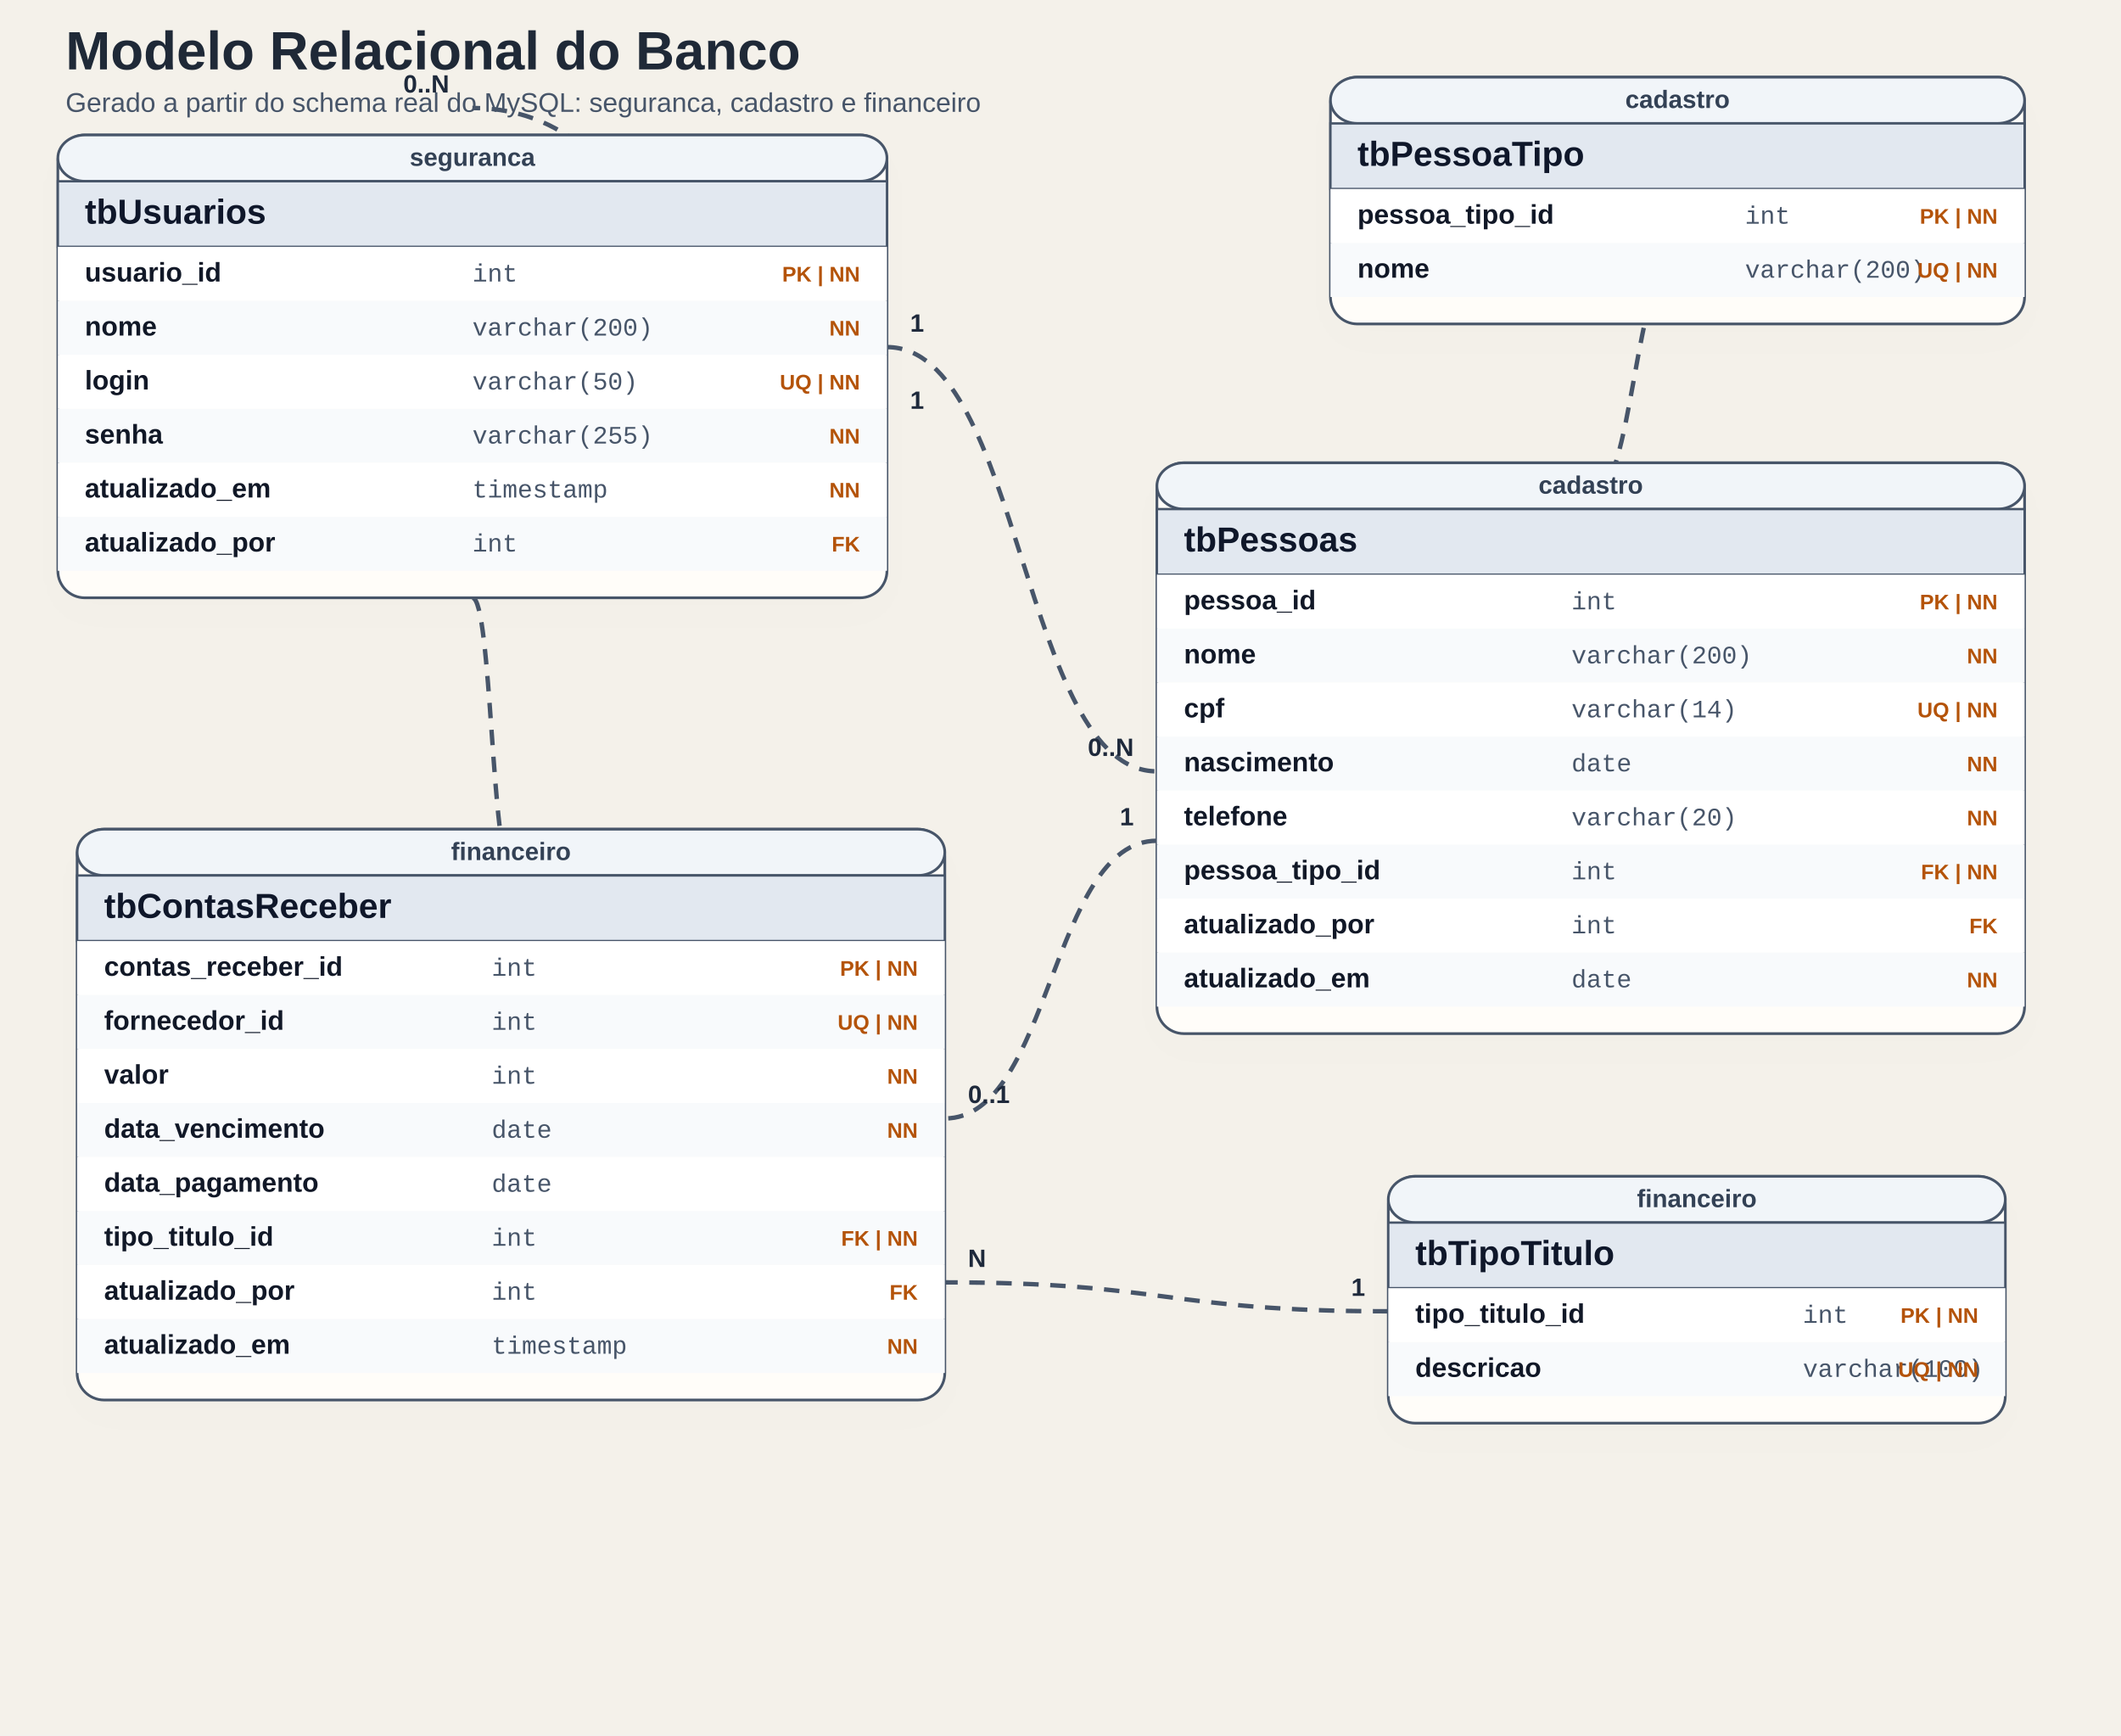
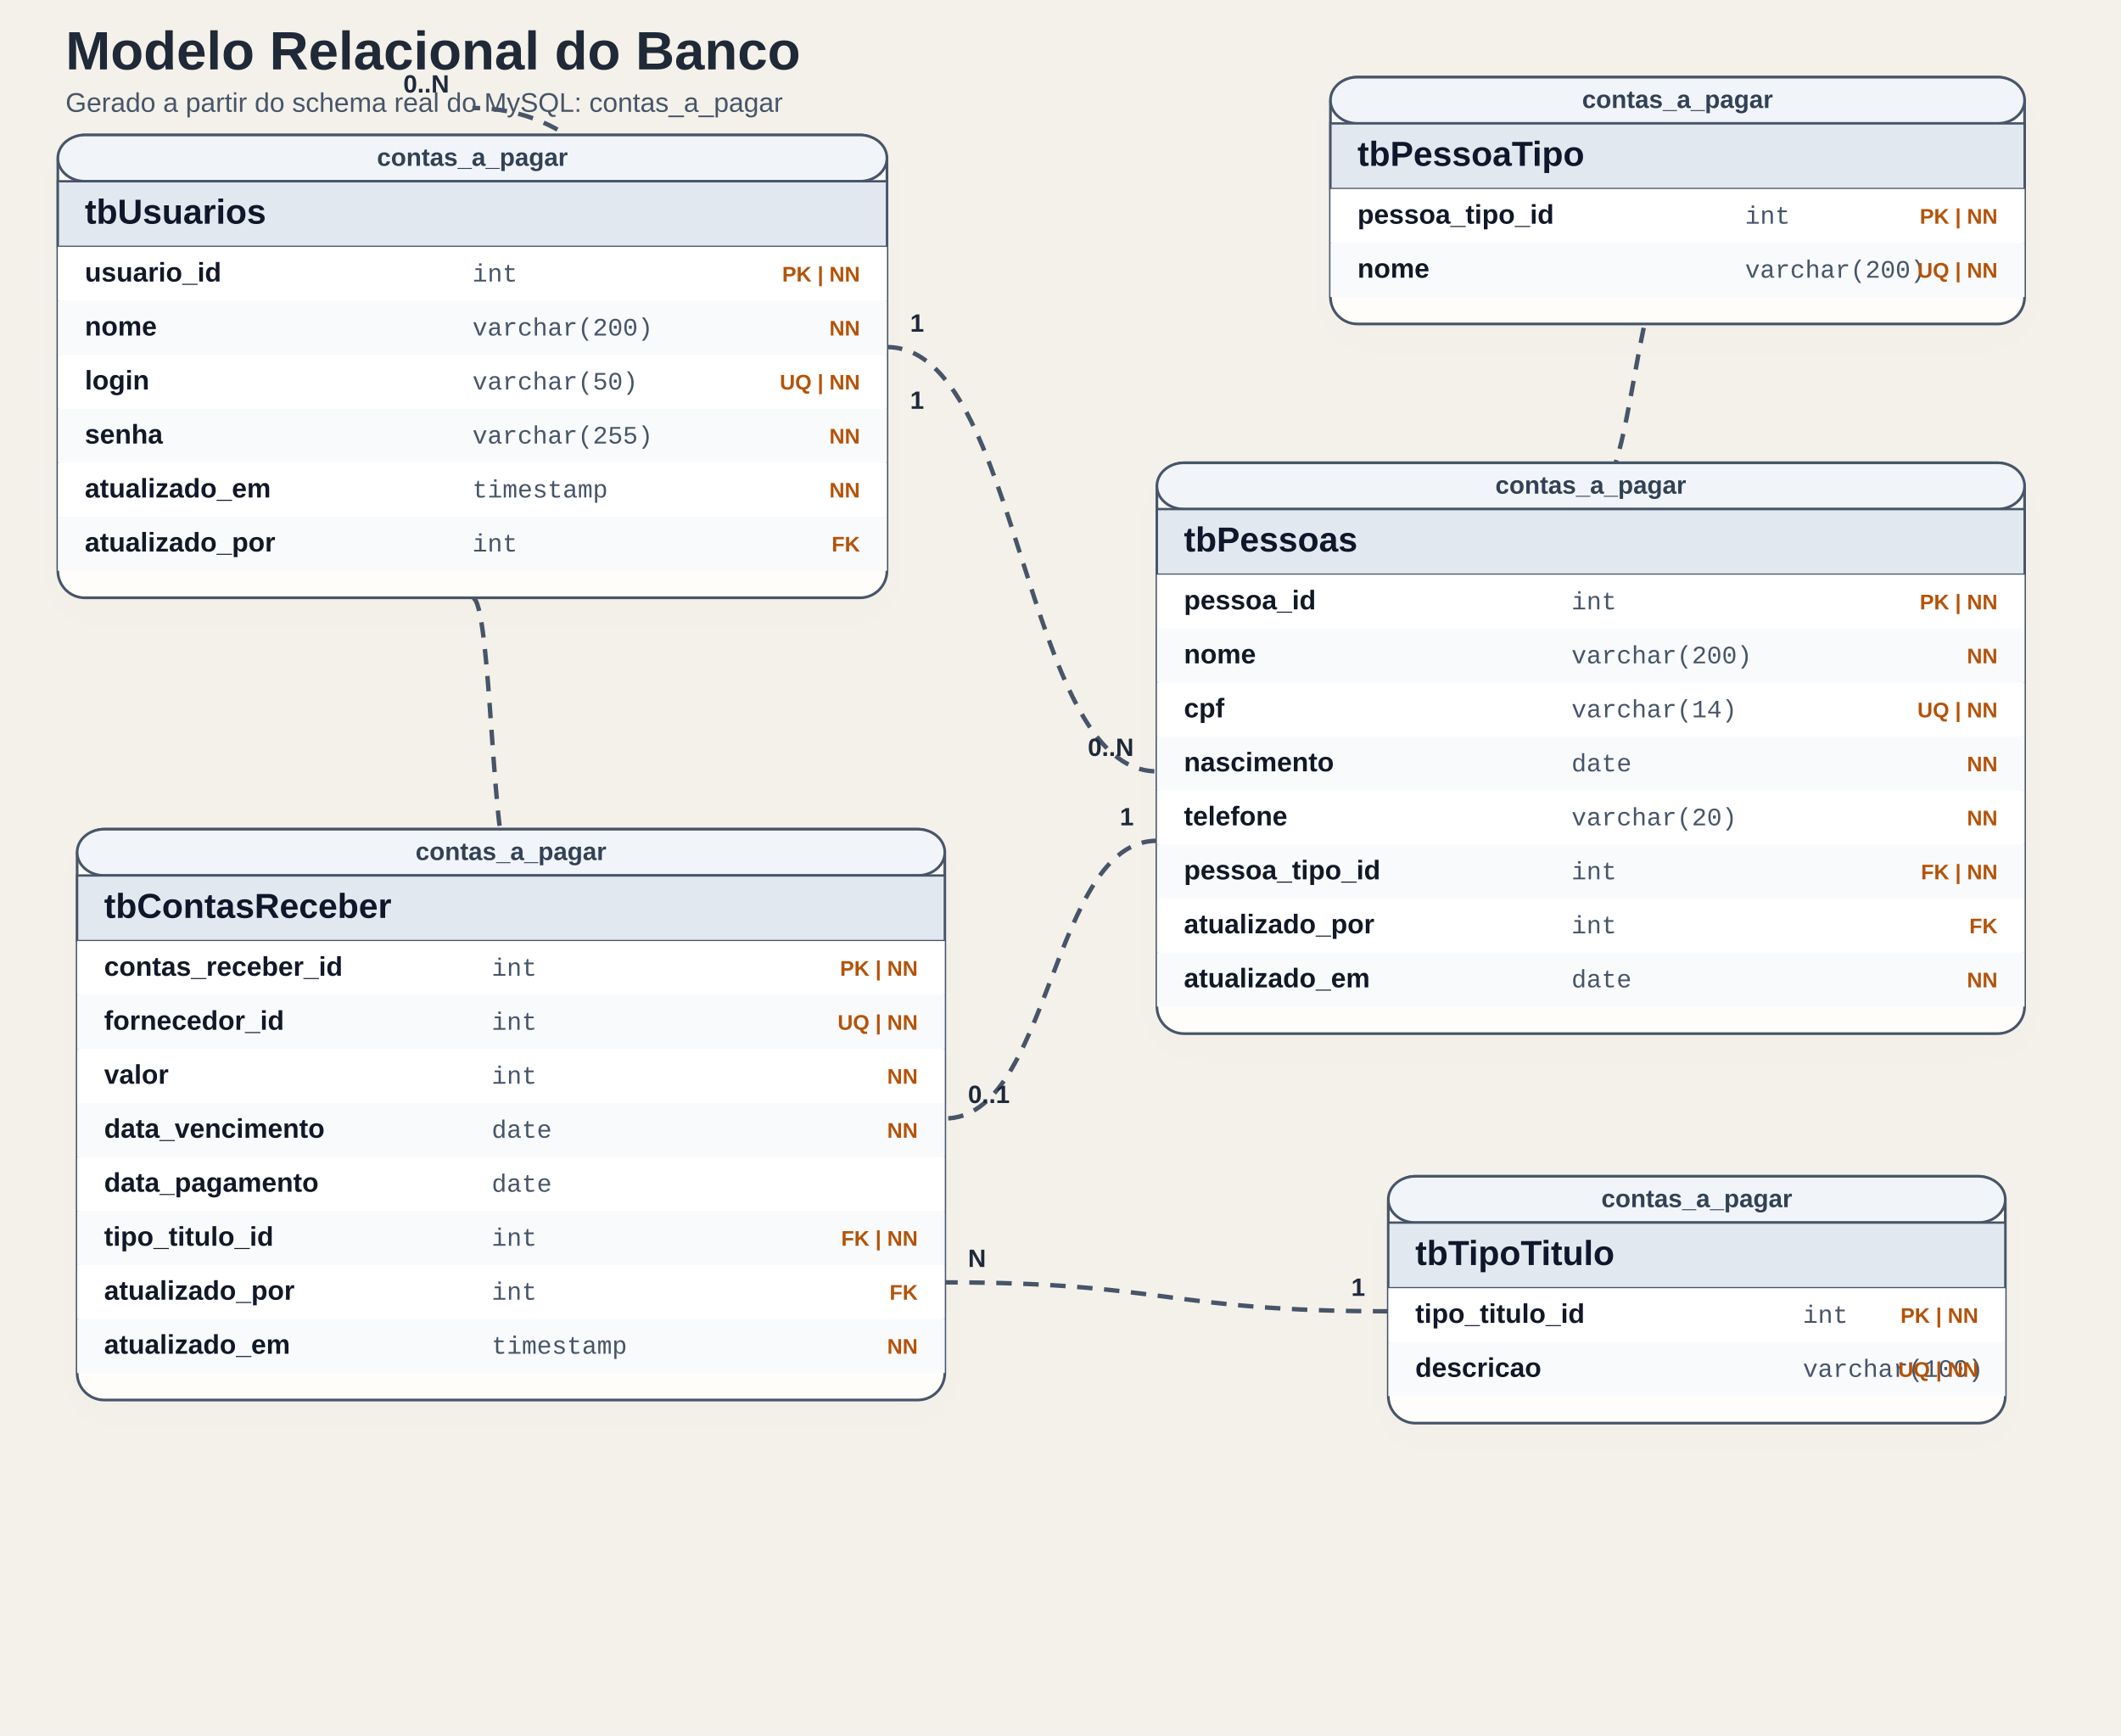
<svg xmlns="http://www.w3.org/2000/svg" width="1100" height="900" viewBox="0 0 1100 900">
  <defs>
    <filter id="shadow" x="-20%" y="-20%" width="140%" height="140%">
      <feDropShadow dx="0" dy="8" stdDeviation="10" flood-color="#0f172a" flood-opacity="0.14" />
    </filter>
    <style>
      .bg { fill: #f4f1ea; }
      .title { font: 700 28px 'Segoe UI', Arial, sans-serif; fill: #1f2937; }
      .subtitle { font: 400 14px 'Segoe UI', Arial, sans-serif; fill: #475569; }
      .table-shadow { fill: #00000010; filter: url(#shadow); }
      .table-frame { fill: #fffdf9; stroke: #475569; stroke-width: 1.4; }
      .schema-bar { fill: #f1f5f9; stroke: #475569; stroke-width: 1.4; }
      .table-bar { fill: #e2e8f0; stroke: #475569; stroke-width: 1.2; }
      .schema-name { font: 600 13px 'Segoe UI', Arial, sans-serif; fill: #334155; }
      .table-name { font: 700 18px 'Segoe UI', Arial, sans-serif; fill: #0f172a; }
      .col-name { font: 600 14px 'Segoe UI', Arial, sans-serif; fill: #111827; }
      .col-type { font: 400 13px 'Consolas', 'Courier New', monospace; fill: #475569; }
      .col-meta { font: 700 11px 'Segoe UI', Arial, sans-serif; fill: #b45309; }
      .rel-line { fill: none; stroke: #475569; stroke-width: 2.3; stroke-dasharray: 8 6; }
      .rel-label { font: 700 13px 'Segoe UI', Arial, sans-serif; fill: #1e293b; }
    </style>
  </defs>
  <rect width="1100" height="900" class="bg" />
  <text x="34" y="36" class="title">Modelo Relacional do Banco</text>
-   <text x="34" y="58" class="subtitle">Gerado a partir do schema real do MySQL: seguranca, cadastro e financeiro</text>
+   <text x="34" y="58" class="subtitle">Gerado a partir do schema real do MySQL: contas_a_pagar</text>
  <path d="M 460 180 C 530 180, 530 400, 600 400" class="rel-line" />
  <text x="472" y="172" text-anchor="start" class="rel-label">1</text>
  <text x="588" y="392" text-anchor="end" class="rel-label">0..N</text>
  <path d="M 245 310 C 255 310, 255 450, 265 450" class="rel-line" />
  <text x="233" y="302" text-anchor="end" class="rel-label">1</text>
  <text x="253" y="442" text-anchor="end" class="rel-label">0..N</text>
  <path d="M 460 220 C 352.5 220, 352.5 56, 245 56" class="rel-line" />
  <text x="472" y="212" text-anchor="start" class="rel-label">1</text>
  <text x="233" y="48" text-anchor="end" class="rel-label">0..N</text>
  <path d="M 870 134 C 847.5 134, 847.5 258, 825 258" class="rel-line" />
  <text x="858" y="126" text-anchor="end" class="rel-label">1</text>
  <text x="813" y="250" text-anchor="end" class="rel-label">N</text>
  <path d="M 600 436 C 545 436, 545 580, 490 580" class="rel-line" />
  <text x="588" y="428" text-anchor="end" class="rel-label">1</text>
  <text x="502" y="572" text-anchor="start" class="rel-label">0..1</text>
  <path d="M 720 680 C 605 680, 605 665, 490 665" class="rel-line" />
  <text x="708" y="672" text-anchor="end" class="rel-label">1</text>
  <text x="502" y="657" text-anchor="start" class="rel-label">N</text>
-   <g id="seguranca.tbUsuarios">
-     <rect x="30" y="70" rx="14" ry="14" width="430" height="240" class="table-shadow" />
-     <rect x="30" y="70" rx="14" ry="14" width="430" height="240" class="table-frame" />
-     <rect x="30" y="70" rx="14" ry="14" width="430" height="24" class="schema-bar" />
-     <rect x="30" y="94" width="430" height="34" class="table-bar" />
-     <text x="245" y="86" text-anchor="middle" class="schema-name">seguranca</text>
-     <text x="44" y="116" class="table-name">tbUsuarios</text>
-     <rect x="30" y="128" width="430" height="28" fill="#ffffff" />
-     <text x="44" y="146" class="col-name">usuario_id</text>
-     <text x="245" y="146" class="col-type">int</text>
-     <text x="446" y="146" text-anchor="end" class="col-meta">PK | NN</text>
-     <rect x="30" y="156" width="430" height="28" fill="#f8fafc" />
-     <text x="44" y="174" class="col-name">nome</text>
-     <text x="245" y="174" class="col-type">varchar(200)</text>
-     <text x="446" y="174" text-anchor="end" class="col-meta">NN</text>
-     <rect x="30" y="184" width="430" height="28" fill="#ffffff" />
-     <text x="44" y="202" class="col-name">login</text>
-     <text x="245" y="202" class="col-type">varchar(50)</text>
-     <text x="446" y="202" text-anchor="end" class="col-meta">UQ | NN</text>
-     <rect x="30" y="212" width="430" height="28" fill="#f8fafc" />
-     <text x="44" y="230" class="col-name">senha</text>
-     <text x="245" y="230" class="col-type">varchar(255)</text>
-     <text x="446" y="230" text-anchor="end" class="col-meta">NN</text>
-     <rect x="30" y="240" width="430" height="28" fill="#ffffff" />
-     <text x="44" y="258" class="col-name">atualizado_em</text>
-     <text x="245" y="258" class="col-type">timestamp</text>
-     <text x="446" y="258" text-anchor="end" class="col-meta">NN</text>
-     <rect x="30" y="268" width="430" height="28" fill="#f8fafc" />
-     <text x="44" y="286" class="col-name">atualizado_por</text>
-     <text x="245" y="286" class="col-type">int</text>
-     <text x="446" y="286" text-anchor="end" class="col-meta">FK</text>
+   <g id="contas_a_pagar.tbContasReceber">
+     <rect x="40" y="430" rx="14" ry="14" width="450" height="296" class="table-shadow" />
+     <rect x="40" y="430" rx="14" ry="14" width="450" height="296" class="table-frame" />
+     <rect x="40" y="430" rx="14" ry="14" width="450" height="24" class="schema-bar" />
+     <rect x="40" y="454" width="450" height="34" class="table-bar" />
+     <text x="265" y="446" text-anchor="middle" class="schema-name">contas_a_pagar</text>
+     <text x="54" y="476" class="table-name">tbContasReceber</text>
+     <rect x="40" y="488" width="450" height="28" fill="#ffffff" />
+     <text x="54" y="506" class="col-name">contas_receber_id</text>
+     <text x="255" y="506" class="col-type">int</text>
+     <text x="476" y="506" text-anchor="end" class="col-meta">PK | NN</text>
+     <rect x="40" y="516" width="450" height="28" fill="#f8fafc" />
+     <text x="54" y="534" class="col-name">fornecedor_id</text>
+     <text x="255" y="534" class="col-type">int</text>
+     <text x="476" y="534" text-anchor="end" class="col-meta">UQ | NN</text>
+     <rect x="40" y="544" width="450" height="28" fill="#ffffff" />
+     <text x="54" y="562" class="col-name">valor</text>
+     <text x="255" y="562" class="col-type">int</text>
+     <text x="476" y="562" text-anchor="end" class="col-meta">NN</text>
+     <rect x="40" y="572" width="450" height="28" fill="#f8fafc" />
+     <text x="54" y="590" class="col-name">data_vencimento</text>
+     <text x="255" y="590" class="col-type">date</text>
+     <text x="476" y="590" text-anchor="end" class="col-meta">NN</text>
+     <rect x="40" y="600" width="450" height="28" fill="#ffffff" />
+     <text x="54" y="618" class="col-name">data_pagamento</text>
+     <text x="255" y="618" class="col-type">date</text>
+     <text x="476" y="618" text-anchor="end" class="col-meta" />
+     <rect x="40" y="628" width="450" height="28" fill="#f8fafc" />
+     <text x="54" y="646" class="col-name">tipo_titulo_id</text>
+     <text x="255" y="646" class="col-type">int</text>
+     <text x="476" y="646" text-anchor="end" class="col-meta">FK | NN</text>
+     <rect x="40" y="656" width="450" height="28" fill="#ffffff" />
+     <text x="54" y="674" class="col-name">atualizado_por</text>
+     <text x="255" y="674" class="col-type">int</text>
+     <text x="476" y="674" text-anchor="end" class="col-meta">FK</text>
+     <rect x="40" y="684" width="450" height="28" fill="#f8fafc" />
+     <text x="54" y="702" class="col-name">atualizado_em</text>
+     <text x="255" y="702" class="col-type">timestamp</text>
+     <text x="476" y="702" text-anchor="end" class="col-meta">NN</text>
  </g>
-   <g id="cadastro.tbPessoaTipo">
+   <g id="contas_a_pagar.tbPessoaTipo">
    <rect x="690" y="40" rx="14" ry="14" width="360" height="128" class="table-shadow" />
    <rect x="690" y="40" rx="14" ry="14" width="360" height="128" class="table-frame" />
    <rect x="690" y="40" rx="14" ry="14" width="360" height="24" class="schema-bar" />
    <rect x="690" y="64" width="360" height="34" class="table-bar" />
-     <text x="870" y="56" text-anchor="middle" class="schema-name">cadastro</text>
+     <text x="870" y="56" text-anchor="middle" class="schema-name">contas_a_pagar</text>
    <text x="704" y="86" class="table-name">tbPessoaTipo</text>
    <rect x="690" y="98" width="360" height="28" fill="#ffffff" />
    <text x="704" y="116" class="col-name">pessoa_tipo_id</text>
    <text x="905" y="116" class="col-type">int</text>
    <text x="1036" y="116" text-anchor="end" class="col-meta">PK | NN</text>
    <rect x="690" y="126" width="360" height="28" fill="#f8fafc" />
    <text x="704" y="144" class="col-name">nome</text>
    <text x="905" y="144" class="col-type">varchar(200)</text>
    <text x="1036" y="144" text-anchor="end" class="col-meta">UQ | NN</text>
  </g>
-   <g id="cadastro.tbPessoas">
+   <g id="contas_a_pagar.tbPessoas">
    <rect x="600" y="240" rx="14" ry="14" width="450" height="296" class="table-shadow" />
    <rect x="600" y="240" rx="14" ry="14" width="450" height="296" class="table-frame" />
    <rect x="600" y="240" rx="14" ry="14" width="450" height="24" class="schema-bar" />
    <rect x="600" y="264" width="450" height="34" class="table-bar" />
-     <text x="825" y="256" text-anchor="middle" class="schema-name">cadastro</text>
+     <text x="825" y="256" text-anchor="middle" class="schema-name">contas_a_pagar</text>
    <text x="614" y="286" class="table-name">tbPessoas</text>
    <rect x="600" y="298" width="450" height="28" fill="#ffffff" />
    <text x="614" y="316" class="col-name">pessoa_id</text>
    <text x="815" y="316" class="col-type">int</text>
    <text x="1036" y="316" text-anchor="end" class="col-meta">PK | NN</text>
    <rect x="600" y="326" width="450" height="28" fill="#f8fafc" />
    <text x="614" y="344" class="col-name">nome</text>
    <text x="815" y="344" class="col-type">varchar(200)</text>
    <text x="1036" y="344" text-anchor="end" class="col-meta">NN</text>
    <rect x="600" y="354" width="450" height="28" fill="#ffffff" />
    <text x="614" y="372" class="col-name">cpf</text>
    <text x="815" y="372" class="col-type">varchar(14)</text>
    <text x="1036" y="372" text-anchor="end" class="col-meta">UQ | NN</text>
    <rect x="600" y="382" width="450" height="28" fill="#f8fafc" />
    <text x="614" y="400" class="col-name">nascimento</text>
    <text x="815" y="400" class="col-type">date</text>
    <text x="1036" y="400" text-anchor="end" class="col-meta">NN</text>
    <rect x="600" y="410" width="450" height="28" fill="#ffffff" />
    <text x="614" y="428" class="col-name">telefone</text>
    <text x="815" y="428" class="col-type">varchar(20)</text>
    <text x="1036" y="428" text-anchor="end" class="col-meta">NN</text>
    <rect x="600" y="438" width="450" height="28" fill="#f8fafc" />
    <text x="614" y="456" class="col-name">pessoa_tipo_id</text>
    <text x="815" y="456" class="col-type">int</text>
    <text x="1036" y="456" text-anchor="end" class="col-meta">FK | NN</text>
    <rect x="600" y="466" width="450" height="28" fill="#ffffff" />
    <text x="614" y="484" class="col-name">atualizado_por</text>
    <text x="815" y="484" class="col-type">int</text>
    <text x="1036" y="484" text-anchor="end" class="col-meta">FK</text>
    <rect x="600" y="494" width="450" height="28" fill="#f8fafc" />
    <text x="614" y="512" class="col-name">atualizado_em</text>
    <text x="815" y="512" class="col-type">date</text>
    <text x="1036" y="512" text-anchor="end" class="col-meta">NN</text>
  </g>
-   <g id="financeiro.tbContasReceber">
-     <rect x="40" y="430" rx="14" ry="14" width="450" height="296" class="table-shadow" />
-     <rect x="40" y="430" rx="14" ry="14" width="450" height="296" class="table-frame" />
-     <rect x="40" y="430" rx="14" ry="14" width="450" height="24" class="schema-bar" />
-     <rect x="40" y="454" width="450" height="34" class="table-bar" />
-     <text x="265" y="446" text-anchor="middle" class="schema-name">financeiro</text>
-     <text x="54" y="476" class="table-name">tbContasReceber</text>
-     <rect x="40" y="488" width="450" height="28" fill="#ffffff" />
-     <text x="54" y="506" class="col-name">contas_receber_id</text>
-     <text x="255" y="506" class="col-type">int</text>
-     <text x="476" y="506" text-anchor="end" class="col-meta">PK | NN</text>
-     <rect x="40" y="516" width="450" height="28" fill="#f8fafc" />
-     <text x="54" y="534" class="col-name">fornecedor_id</text>
-     <text x="255" y="534" class="col-type">int</text>
-     <text x="476" y="534" text-anchor="end" class="col-meta">UQ | NN</text>
-     <rect x="40" y="544" width="450" height="28" fill="#ffffff" />
-     <text x="54" y="562" class="col-name">valor</text>
-     <text x="255" y="562" class="col-type">int</text>
-     <text x="476" y="562" text-anchor="end" class="col-meta">NN</text>
-     <rect x="40" y="572" width="450" height="28" fill="#f8fafc" />
-     <text x="54" y="590" class="col-name">data_vencimento</text>
-     <text x="255" y="590" class="col-type">date</text>
-     <text x="476" y="590" text-anchor="end" class="col-meta">NN</text>
-     <rect x="40" y="600" width="450" height="28" fill="#ffffff" />
-     <text x="54" y="618" class="col-name">data_pagamento</text>
-     <text x="255" y="618" class="col-type">date</text>
-     <text x="476" y="618" text-anchor="end" class="col-meta" />
-     <rect x="40" y="628" width="450" height="28" fill="#f8fafc" />
-     <text x="54" y="646" class="col-name">tipo_titulo_id</text>
-     <text x="255" y="646" class="col-type">int</text>
-     <text x="476" y="646" text-anchor="end" class="col-meta">FK | NN</text>
-     <rect x="40" y="656" width="450" height="28" fill="#ffffff" />
-     <text x="54" y="674" class="col-name">atualizado_por</text>
-     <text x="255" y="674" class="col-type">int</text>
-     <text x="476" y="674" text-anchor="end" class="col-meta">FK</text>
-     <rect x="40" y="684" width="450" height="28" fill="#f8fafc" />
-     <text x="54" y="702" class="col-name">atualizado_em</text>
-     <text x="255" y="702" class="col-type">timestamp</text>
-     <text x="476" y="702" text-anchor="end" class="col-meta">NN</text>
-   </g>
-   <g id="financeiro.tbTipoTitulo">
+   <g id="contas_a_pagar.tbTipoTitulo">
    <rect x="720" y="610" rx="14" ry="14" width="320" height="128" class="table-shadow" />
    <rect x="720" y="610" rx="14" ry="14" width="320" height="128" class="table-frame" />
    <rect x="720" y="610" rx="14" ry="14" width="320" height="24" class="schema-bar" />
    <rect x="720" y="634" width="320" height="34" class="table-bar" />
-     <text x="880" y="626" text-anchor="middle" class="schema-name">financeiro</text>
+     <text x="880" y="626" text-anchor="middle" class="schema-name">contas_a_pagar</text>
    <text x="734" y="656" class="table-name">tbTipoTitulo</text>
    <rect x="720" y="668" width="320" height="28" fill="#ffffff" />
    <text x="734" y="686" class="col-name">tipo_titulo_id</text>
    <text x="935" y="686" class="col-type">int</text>
    <text x="1026" y="686" text-anchor="end" class="col-meta">PK | NN</text>
    <rect x="720" y="696" width="320" height="28" fill="#f8fafc" />
    <text x="734" y="714" class="col-name">descricao</text>
    <text x="935" y="714" class="col-type">varchar(100)</text>
    <text x="1026" y="714" text-anchor="end" class="col-meta">UQ | NN</text>
  </g>
+   <g id="contas_a_pagar.tbUsuarios">
+     <rect x="30" y="70" rx="14" ry="14" width="430" height="240" class="table-shadow" />
+     <rect x="30" y="70" rx="14" ry="14" width="430" height="240" class="table-frame" />
+     <rect x="30" y="70" rx="14" ry="14" width="430" height="24" class="schema-bar" />
+     <rect x="30" y="94" width="430" height="34" class="table-bar" />
+     <text x="245" y="86" text-anchor="middle" class="schema-name">contas_a_pagar</text>
+     <text x="44" y="116" class="table-name">tbUsuarios</text>
+     <rect x="30" y="128" width="430" height="28" fill="#ffffff" />
+     <text x="44" y="146" class="col-name">usuario_id</text>
+     <text x="245" y="146" class="col-type">int</text>
+     <text x="446" y="146" text-anchor="end" class="col-meta">PK | NN</text>
+     <rect x="30" y="156" width="430" height="28" fill="#f8fafc" />
+     <text x="44" y="174" class="col-name">nome</text>
+     <text x="245" y="174" class="col-type">varchar(200)</text>
+     <text x="446" y="174" text-anchor="end" class="col-meta">NN</text>
+     <rect x="30" y="184" width="430" height="28" fill="#ffffff" />
+     <text x="44" y="202" class="col-name">login</text>
+     <text x="245" y="202" class="col-type">varchar(50)</text>
+     <text x="446" y="202" text-anchor="end" class="col-meta">UQ | NN</text>
+     <rect x="30" y="212" width="430" height="28" fill="#f8fafc" />
+     <text x="44" y="230" class="col-name">senha</text>
+     <text x="245" y="230" class="col-type">varchar(255)</text>
+     <text x="446" y="230" text-anchor="end" class="col-meta">NN</text>
+     <rect x="30" y="240" width="430" height="28" fill="#ffffff" />
+     <text x="44" y="258" class="col-name">atualizado_em</text>
+     <text x="245" y="258" class="col-type">timestamp</text>
+     <text x="446" y="258" text-anchor="end" class="col-meta">NN</text>
+     <rect x="30" y="268" width="430" height="28" fill="#f8fafc" />
+     <text x="44" y="286" class="col-name">atualizado_por</text>
+     <text x="245" y="286" class="col-type">int</text>
+     <text x="446" y="286" text-anchor="end" class="col-meta">FK</text>
+   </g>
</svg>
